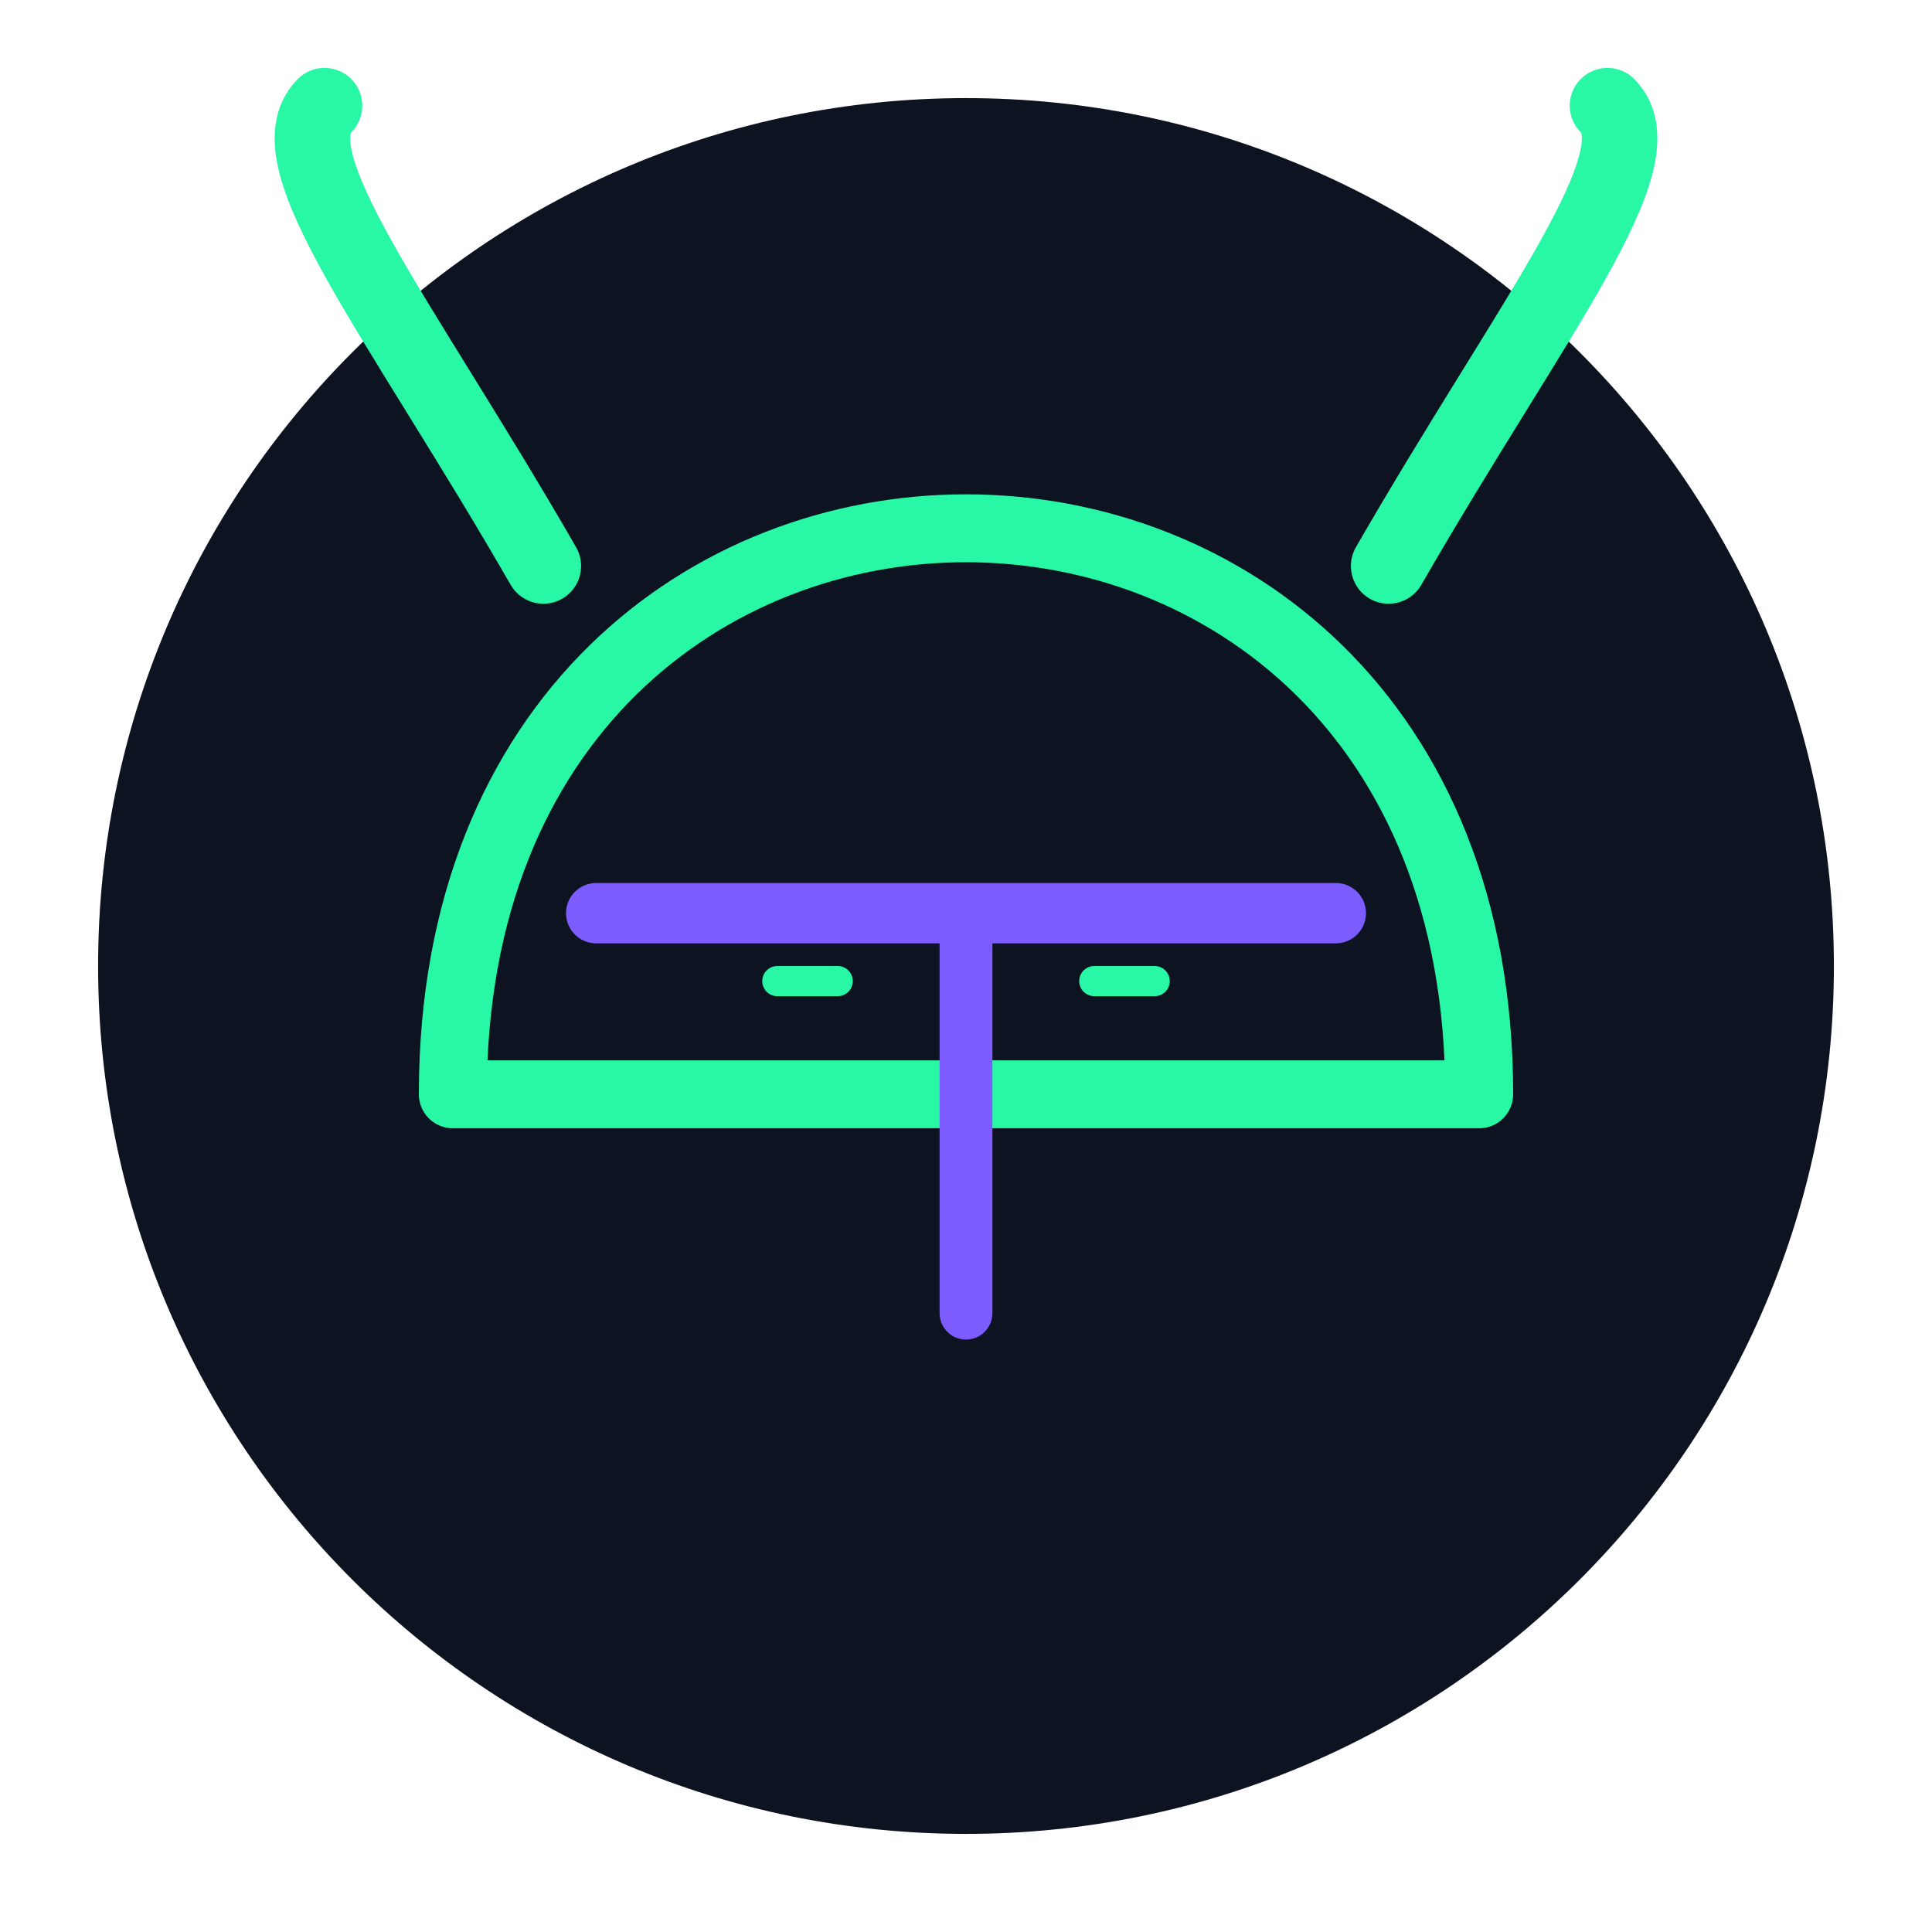
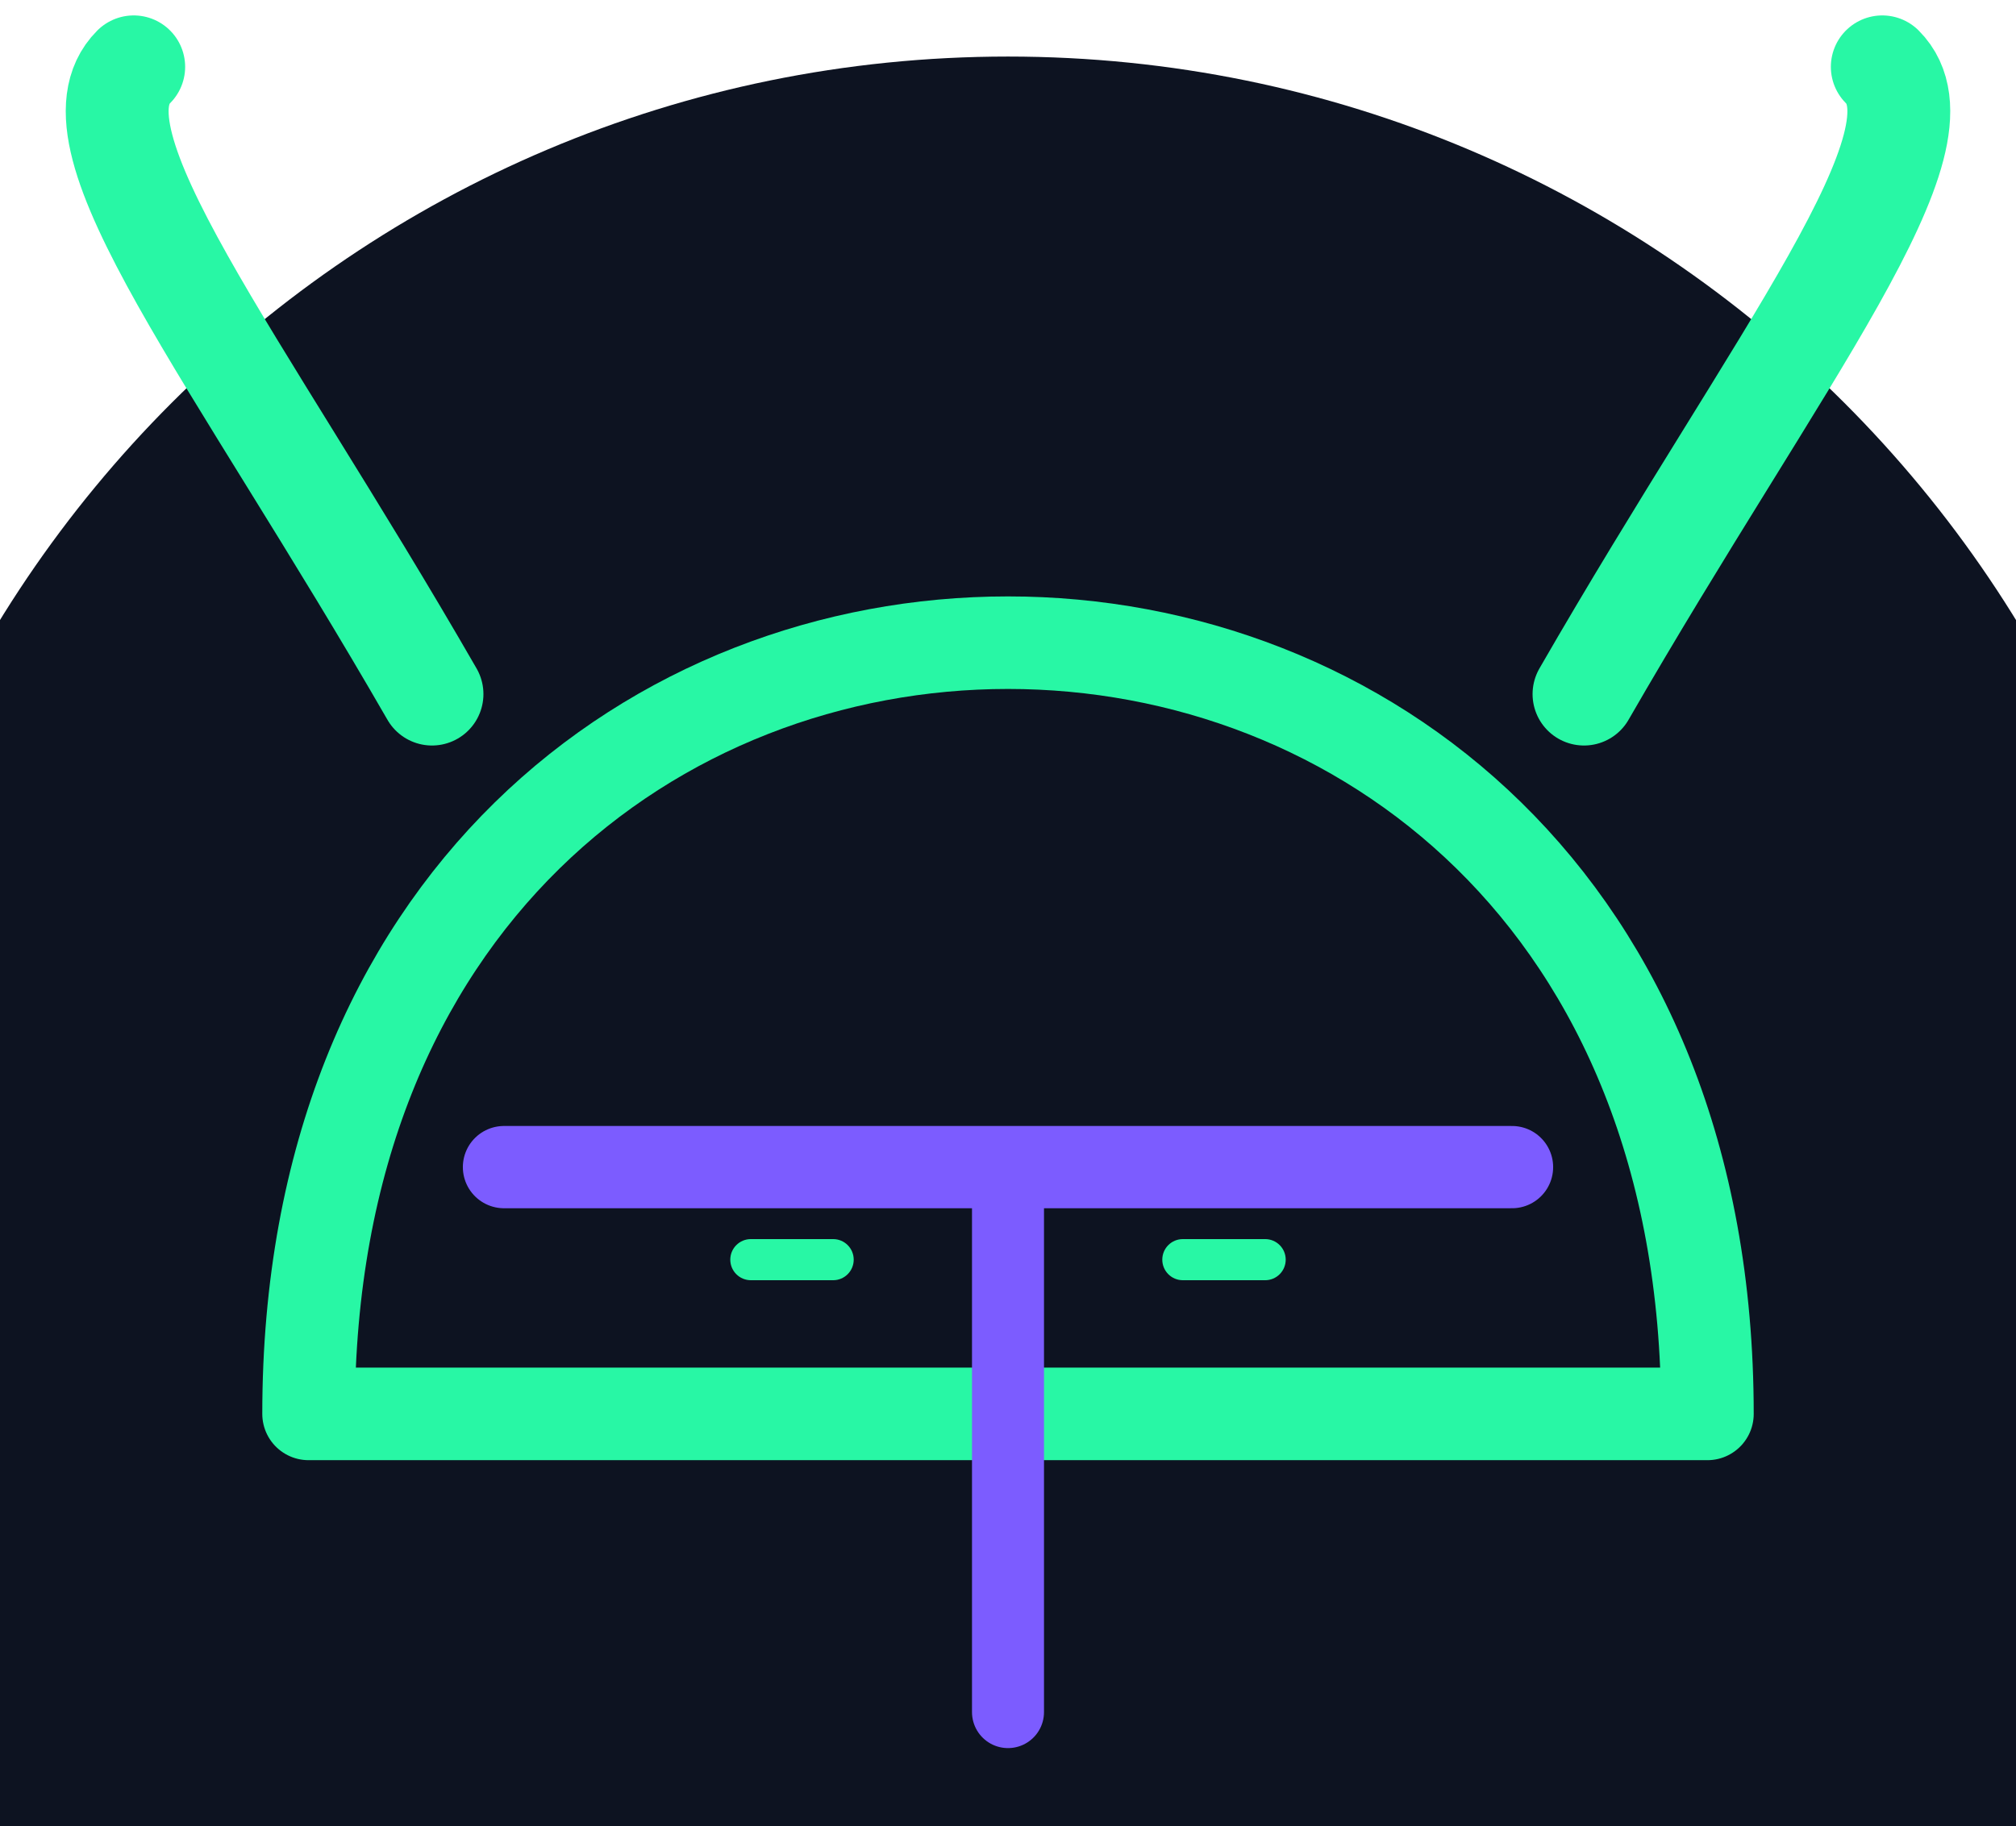
- <svg xmlns="http://www.w3.org/2000/svg" viewBox="0 0 512 512" role="img" aria-label="DevRann app icon">
+ <svg xmlns="http://www.w3.org/2000/svg" viewBox="60 15 392 355" role="img" aria-label="DevRann app icon">
  <circle cx="256" cy="256" r="230" fill="#0d1321" />
  <path d="M 120 290 C 120 90 392 90 392 290 Z" fill="#0d1321" stroke="#28f7a5" stroke-width="18" stroke-linejoin="round" />
  <path d="M 144 150 C 106 84 72 42 86 28" fill="none" stroke="#28f7a5" stroke-width="20" stroke-linecap="round" />
  <path d="M 368 150 C 406 84 440 42 426 28" fill="none" stroke="#28f7a5" stroke-width="20" stroke-linecap="round" />
  <path d="M 158 242 L 354 242" fill="none" stroke="#7c5cff" stroke-width="16" stroke-linecap="round" />
  <path d="M 256 242 L 256 348" fill="none" stroke="#7c5cff" stroke-width="14" stroke-linecap="round" />
  <rect x="202" y="256" width="24" height="8" rx="4" fill="#28f7a5" />
  <rect x="286" y="256" width="24" height="8" rx="4" fill="#28f7a5" />
</svg>
